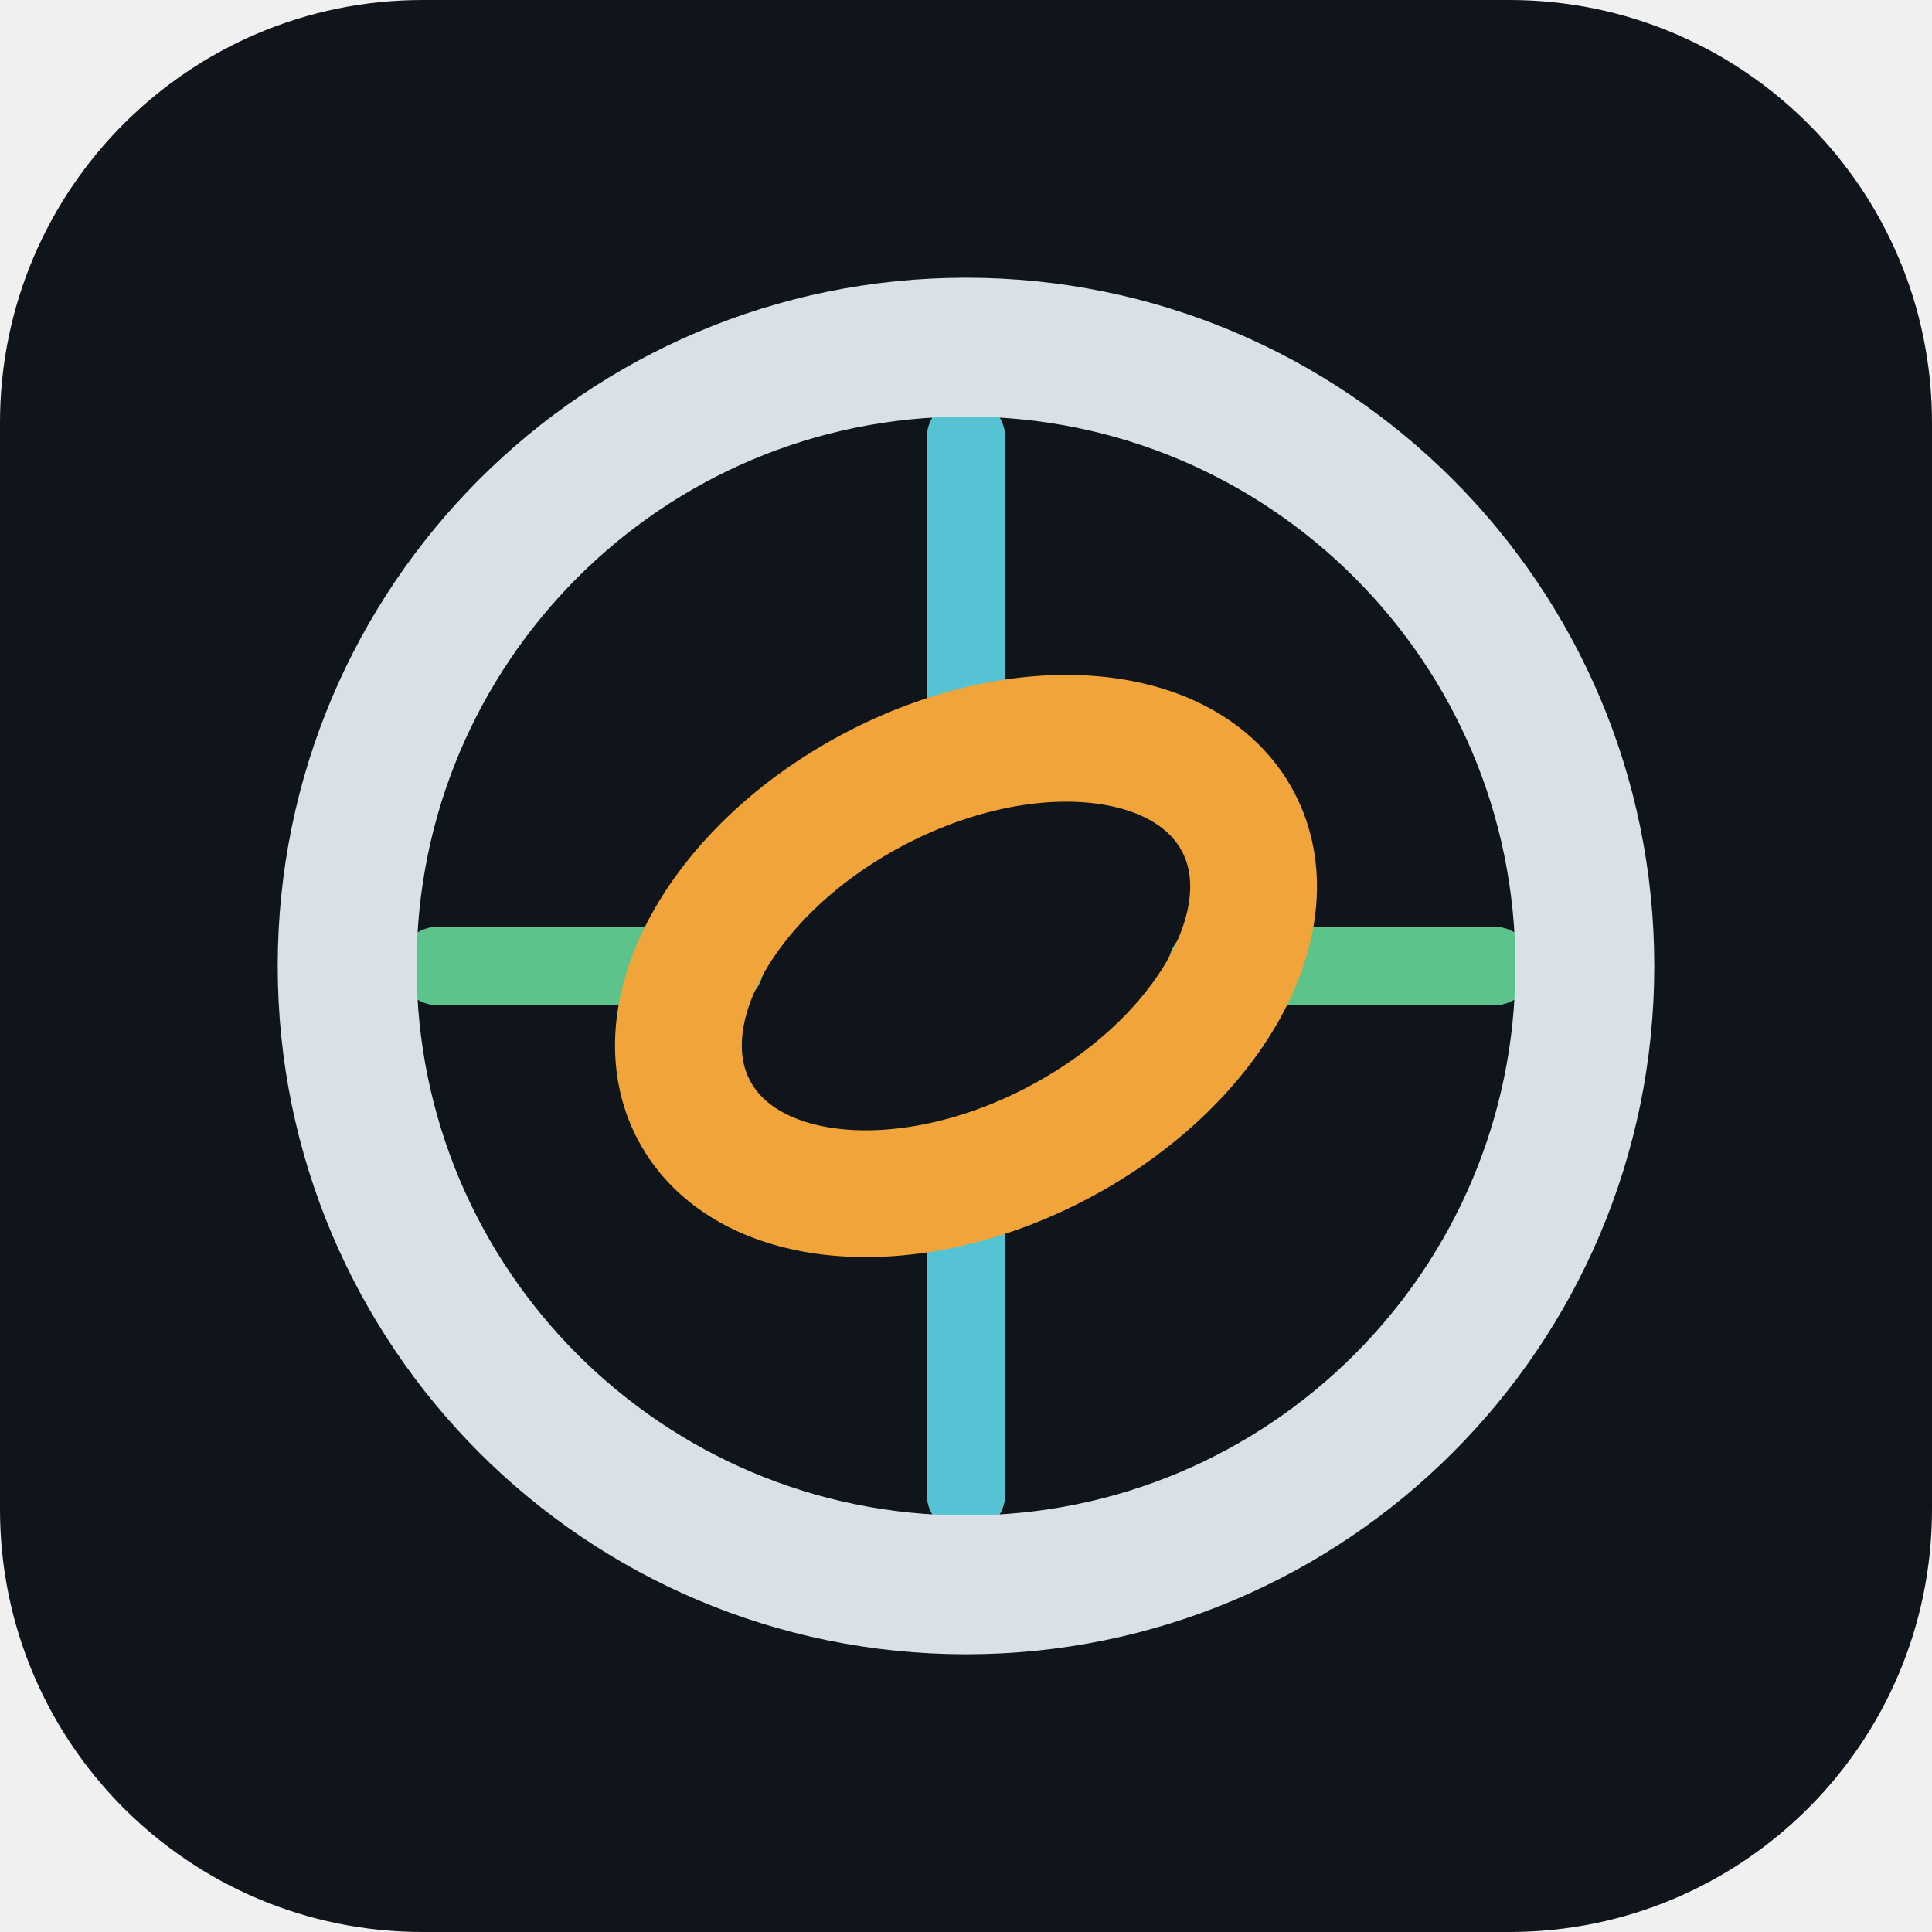
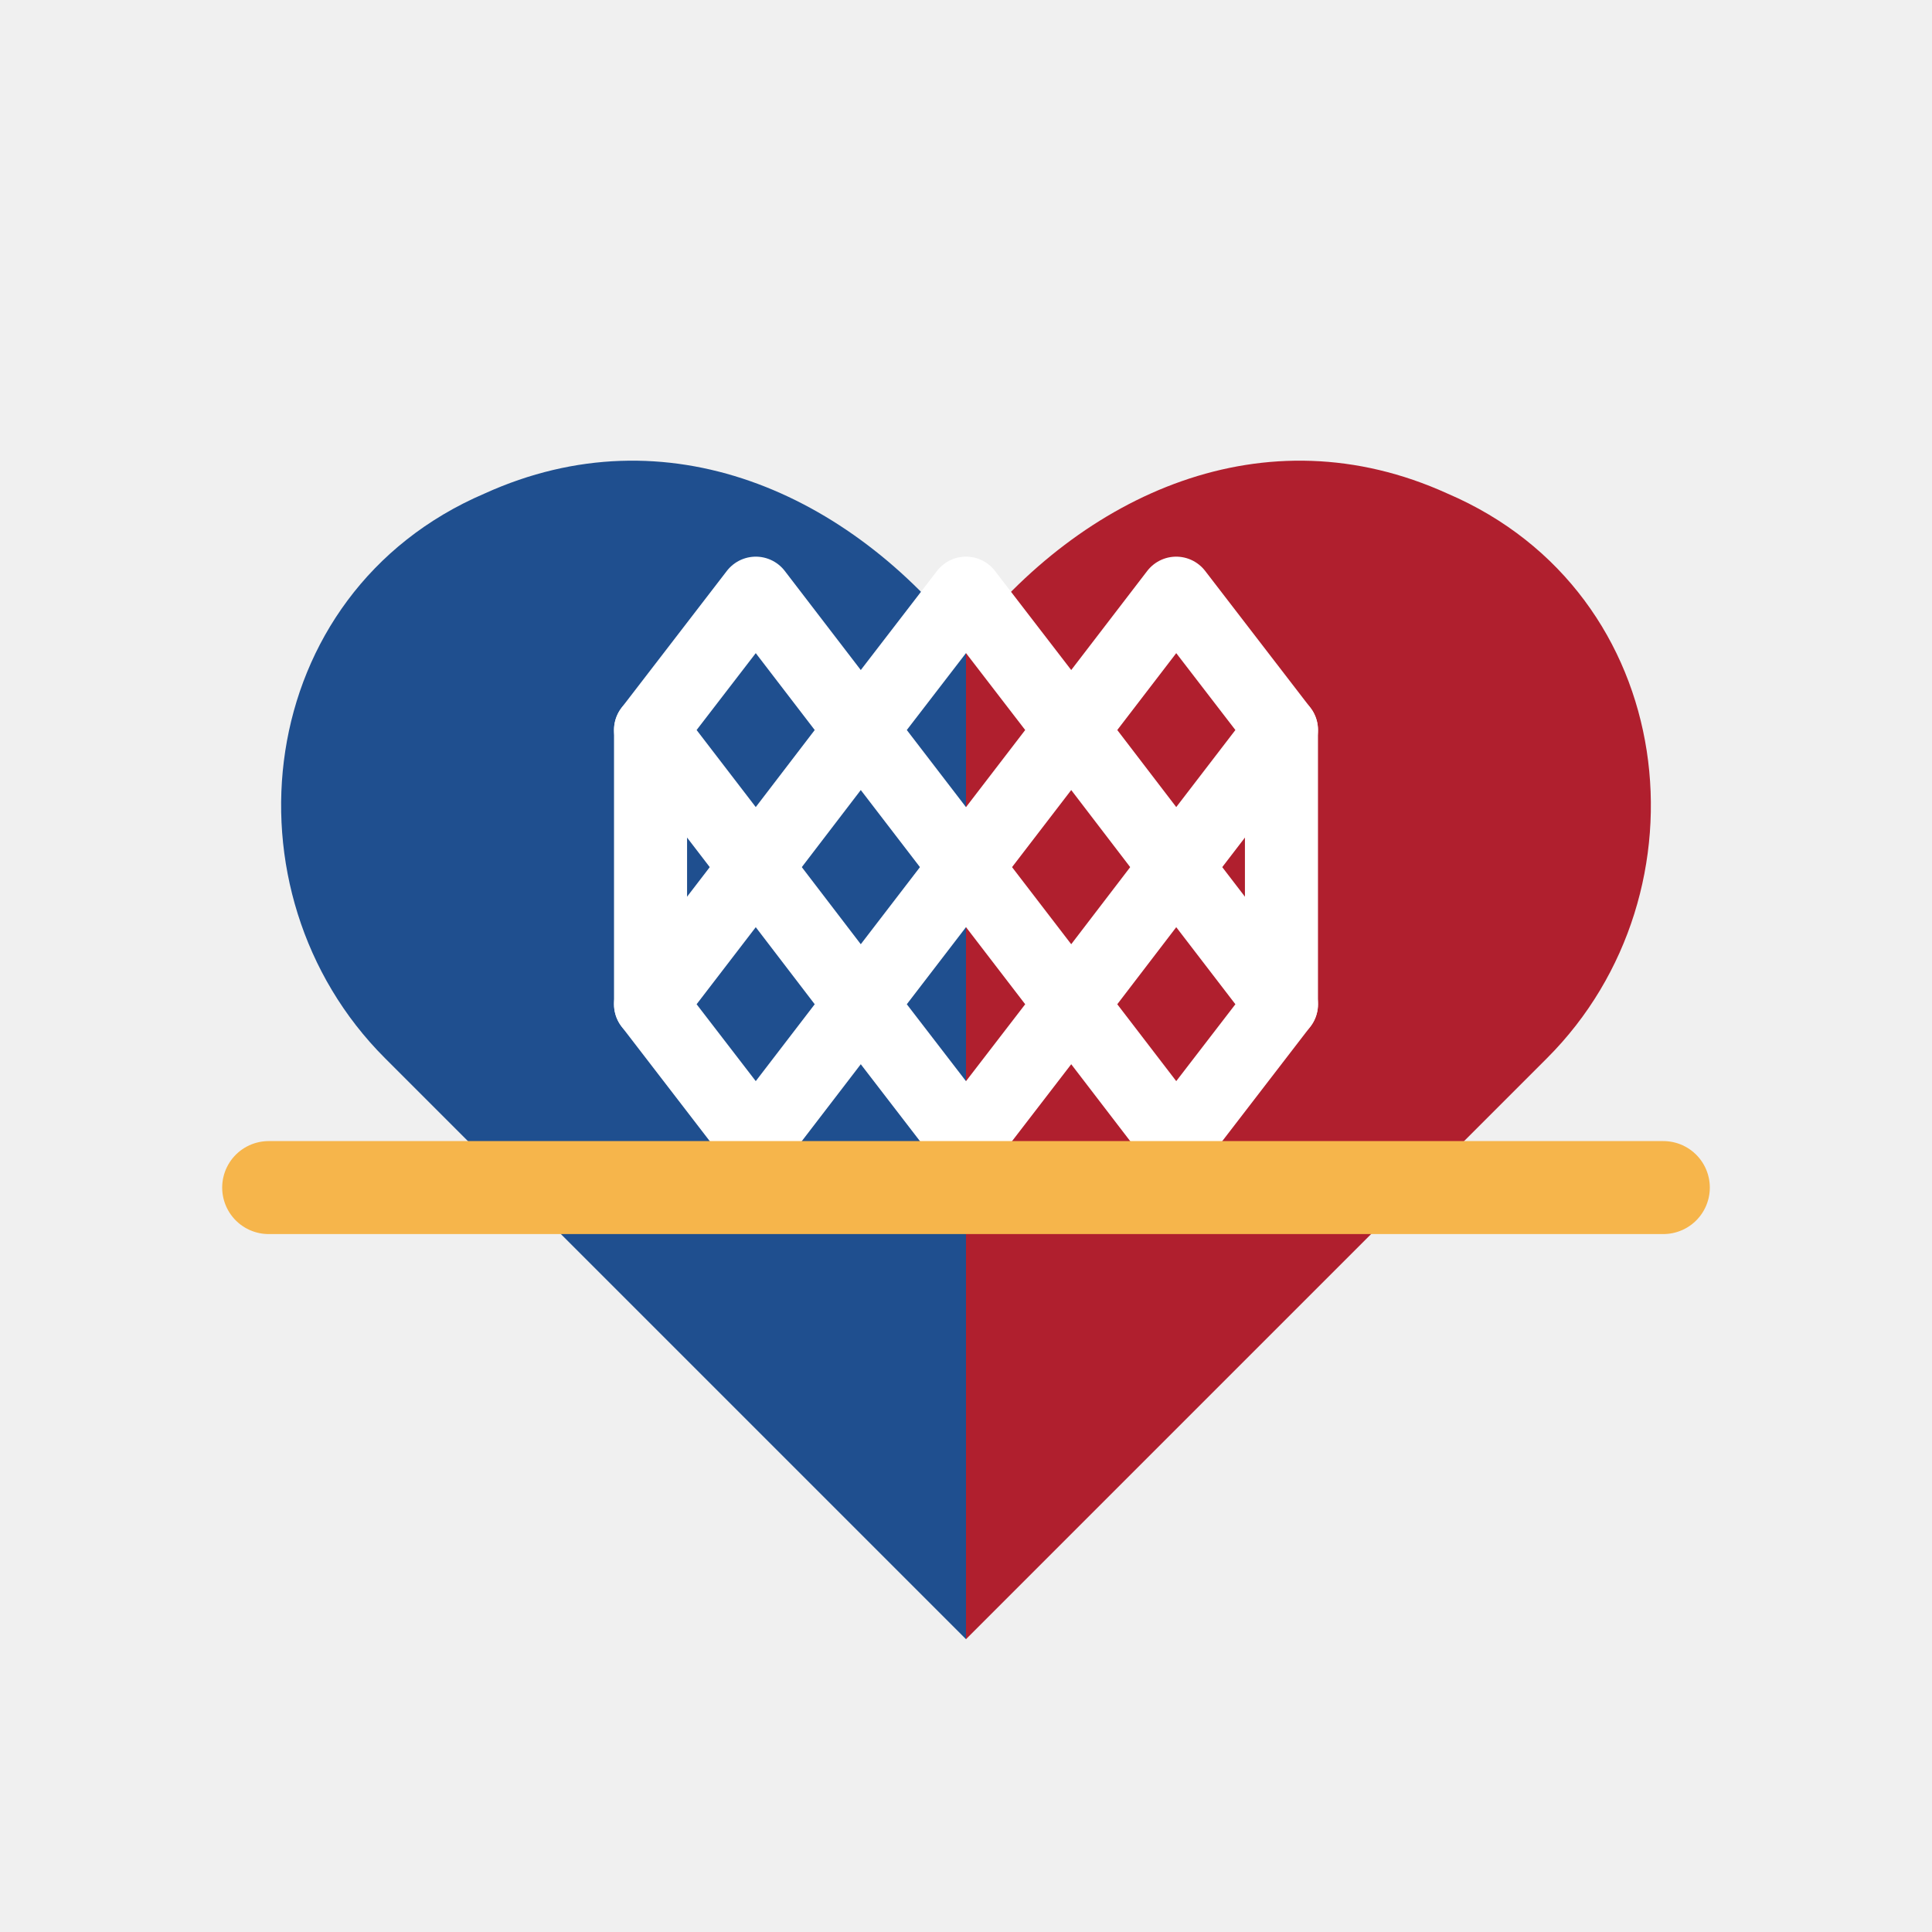
<svg xmlns="http://www.w3.org/2000/svg" viewBox="0 0 64 64">
-   <rect width="64" height="64" rx="14" fill="#0F151A" />
-   <path d="M32 14.5v9.5M32 40v9.5" stroke="#55C3D3" stroke-width="2.6" stroke-linecap="round" />
-   <path d="M14.5 32h9.5M40 32h9.5" stroke="#5CC48A" stroke-width="2.6" stroke-linecap="round" />
-   <circle cx="32" cy="32" r="20.5" fill="none" stroke="#D9E1E6" stroke-width="4.6" />
-   <ellipse cx="32" cy="32" rx="10.2" ry="6.6" transform="rotate(-28 32 32)" fill="none" stroke="#F0A43A" stroke-width="4.2" />
+   <defs>
+     <clipPath id="l">
+       <rect x="0" y="0" width="24" height="44" />
+     </clipPath>
+     <clipPath id="r">
+       <rect x="24" y="0" width="24" height="44" />
+     </clipPath>
+   </defs>
+   <g transform="translate(5.6 9.2) scale(1.1)">
+     <path d="M24 41 L6.5 23.5 C1.5 18.5 2.5 9.5 9.5 6.5 C15 4 20.5 6.5 24 11 C27.5 6.5 33 4 38.5 6.5 C45.5 9.5 46.5 18.5 41.5 23.5 Z" fill="#1F4F8F" clip-path="url(#l)" />
+     <path d="M24 41 L6.5 23.5 C1.5 18.5 2.5 9.5 9.5 6.5 C15 4 20.5 6.5 24 11 C27.5 6.5 33 4 38.5 6.5 C45.5 9.5 46.5 18.5 41.5 23.5 Z" fill="#B01F2E" clip-path="url(#r)" />
+     <g fill="none" stroke="#FFFFFF" stroke-width="2.2" stroke-linejoin="round" stroke-linecap="round">
+       <path d="M17.67,9.50 L20.83,13.62 L17.67,17.75 L14.50,13.62 Z" />
+       <path d="M24.00,9.50 L27.17,13.62 L24.00,17.75 L20.83,13.62 Z" />
+       <path d="M30.33,9.50 L33.50,13.62 L30.33,17.75 L27.17,13.62 Z" />
+       <path d="M17.67,17.75 L20.83,21.88 L17.67,26.00 L14.50,21.88 Z" />
+       <path d="M24.00,17.75 L27.17,21.88 L24.00,26.00 L20.83,21.88 Z" />
+       <path d="M30.33,17.75 L33.50,21.88 L30.33,26.00 L27.17,21.88 Z" />
+       <path d="M14.5,13.62V21.88M33.5,13.62V21.88" />
+     </g>
+     <path d="M3 27.4H45" stroke="#F6B54B" stroke-width="2.8" stroke-linecap="round" />
+   </g>
</svg>
